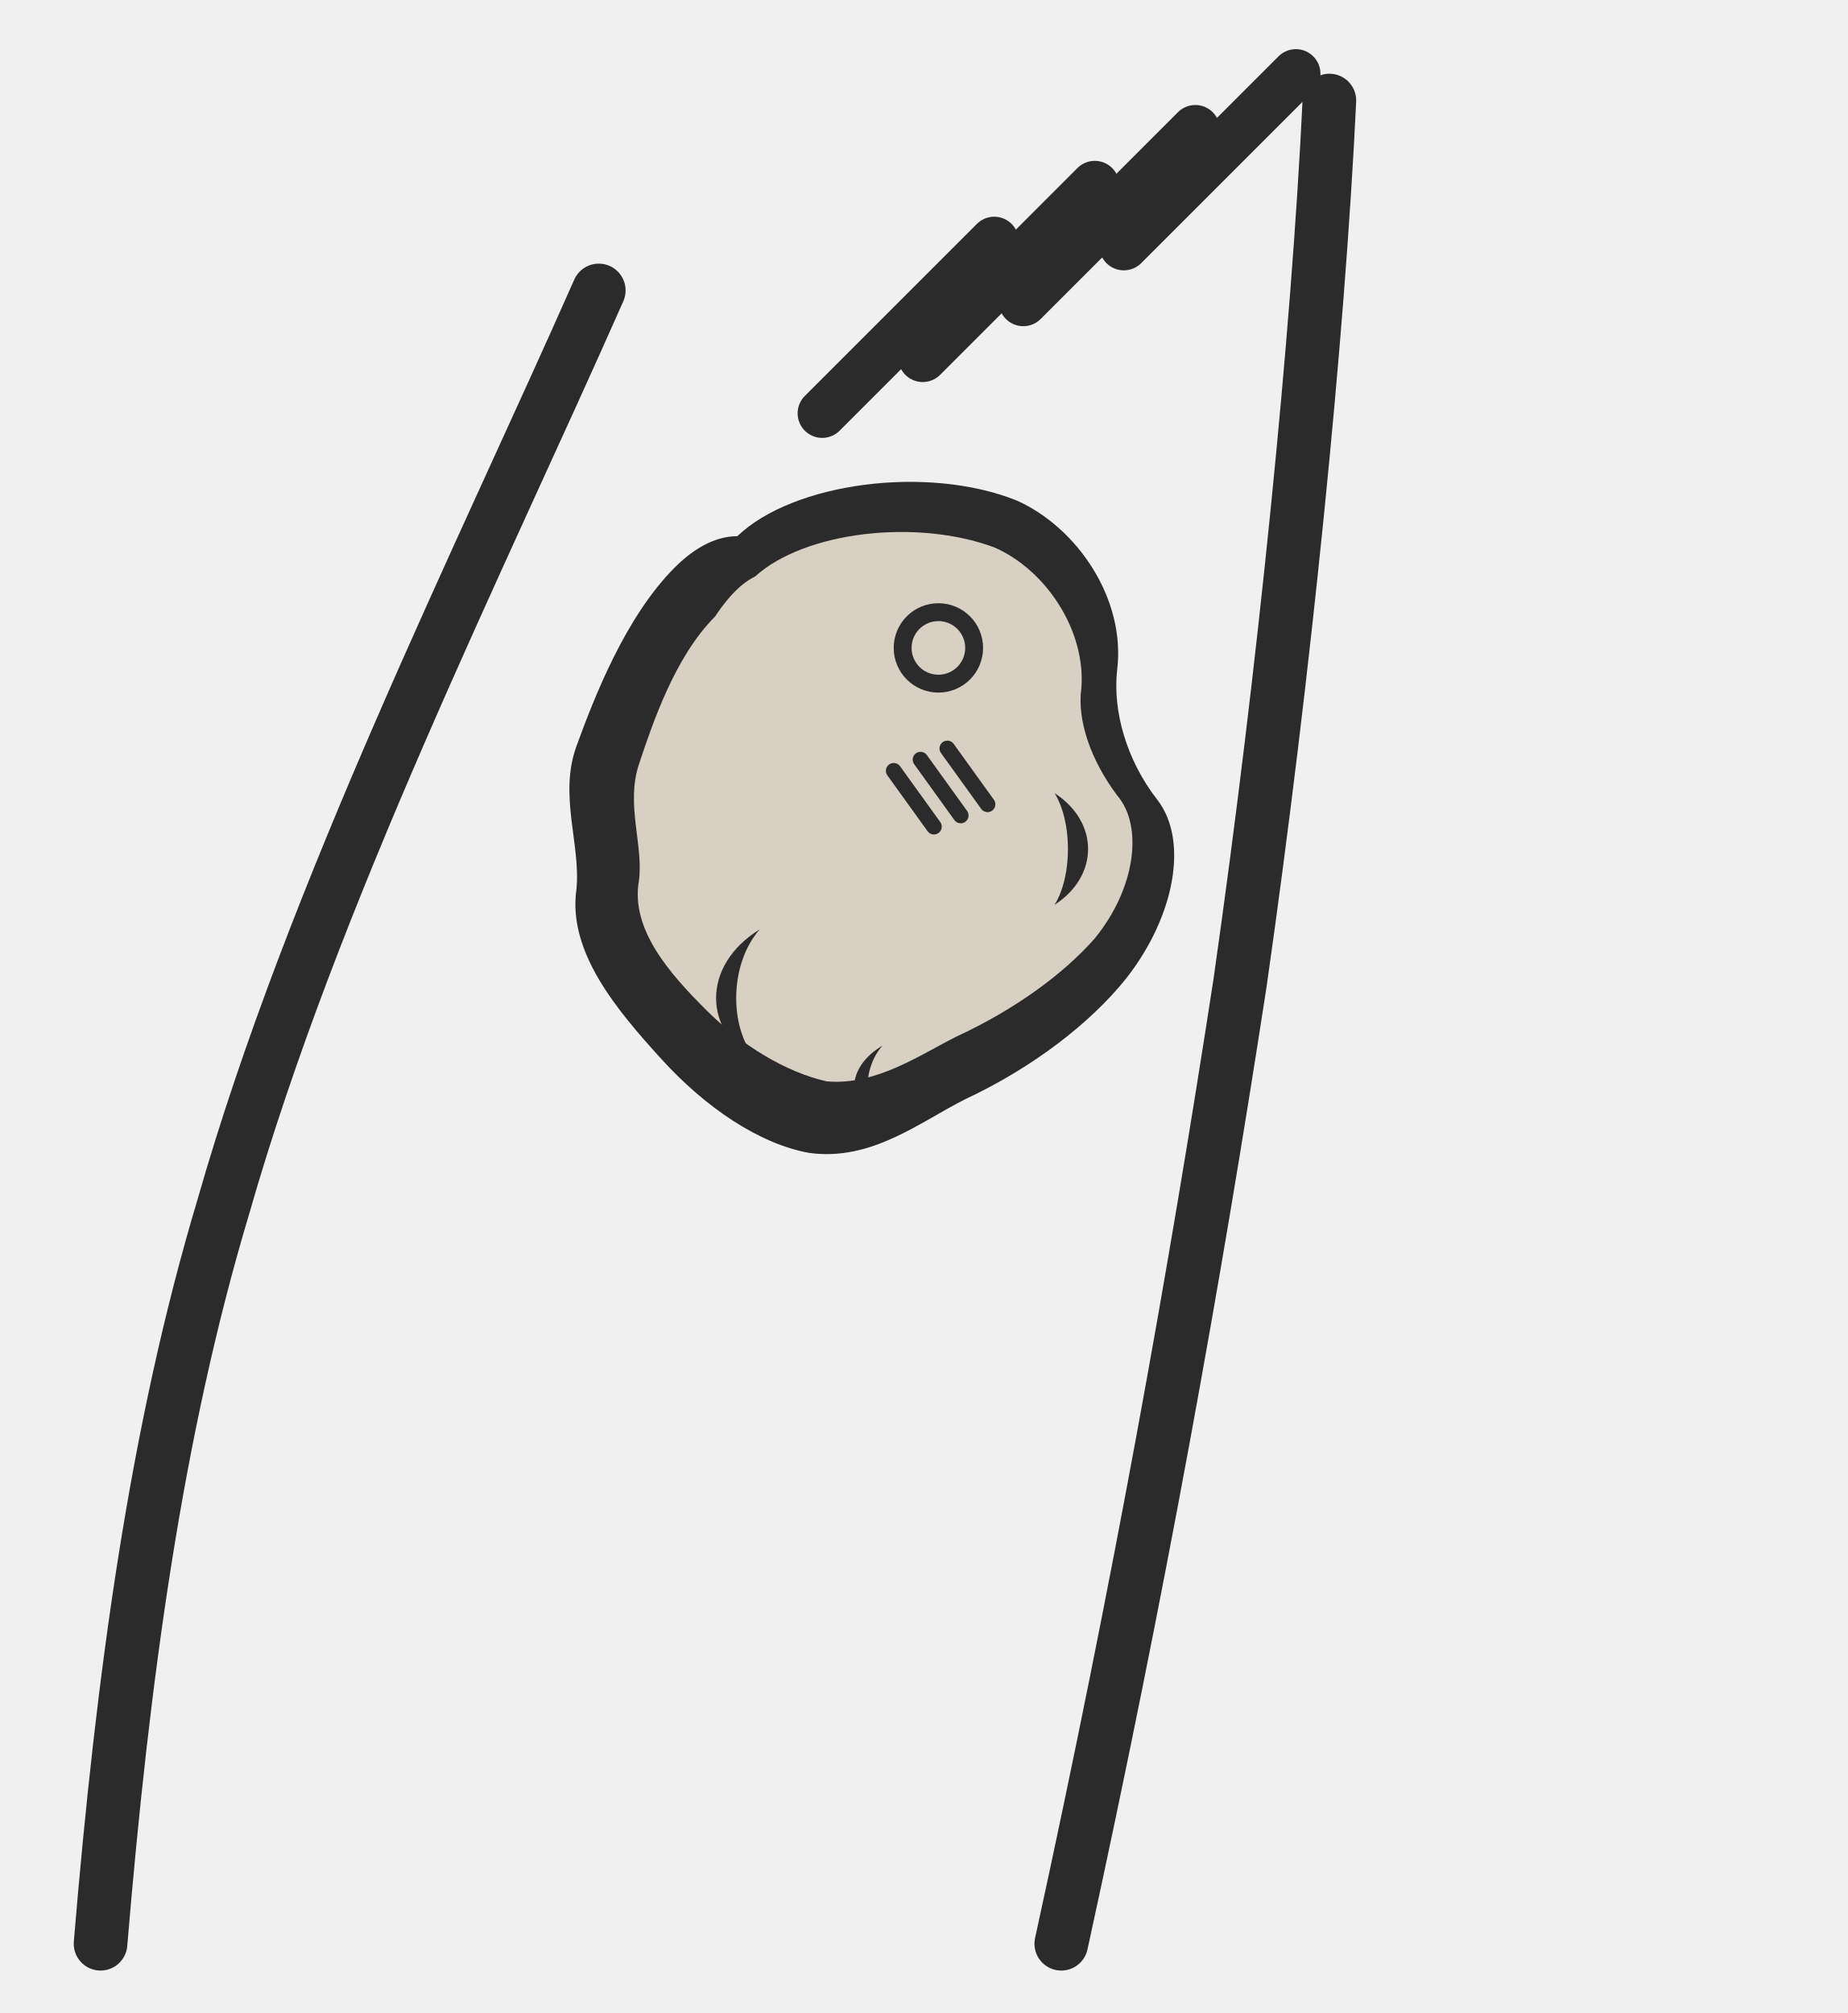
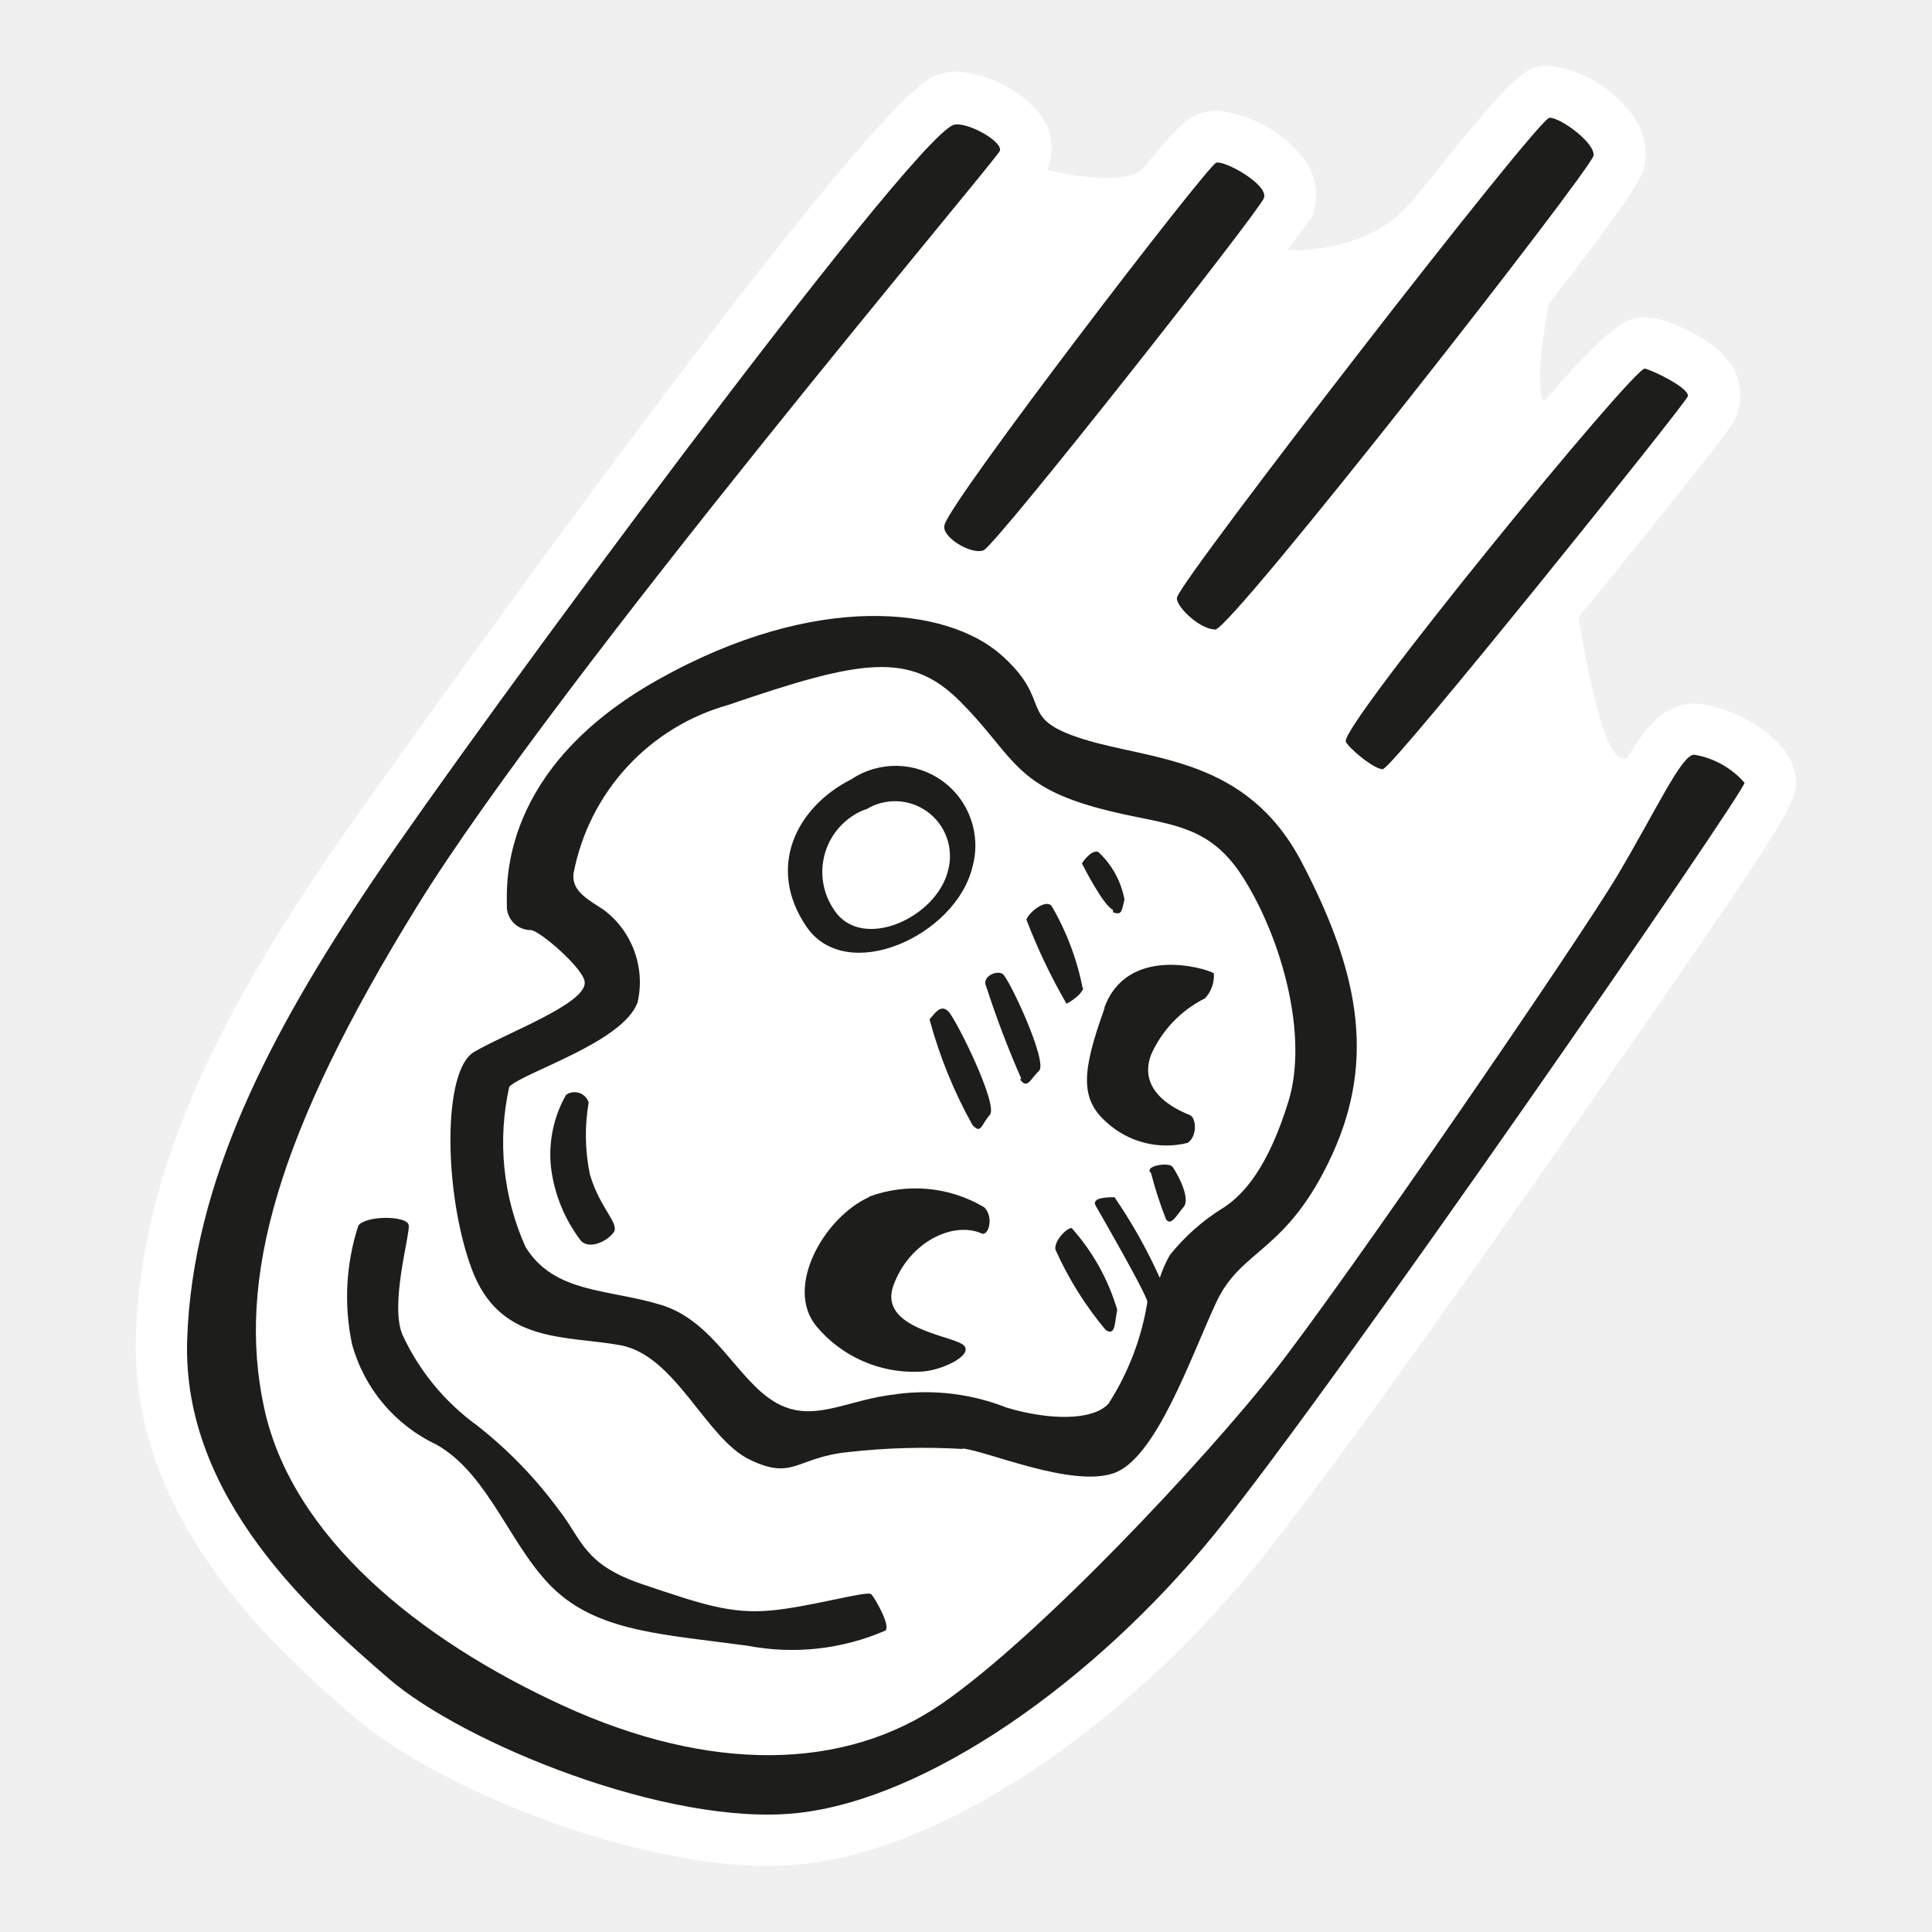
- <svg xmlns="http://www.w3.org/2000/svg" viewBox="0 0 827 901">
-   <path d="M 268 130 C 215 250, 140 400, 100 540 C 70 640, 55 750, 45 870" stroke="#2B2B2B" stroke-width="24" fill="none" stroke-linecap="round" />
-   <path d="M 595 45 C 590 150, 575 300, 555 440 C 535 570, 510 710, 475 870" stroke="#2B2B2B" stroke-width="24" fill="none" stroke-linecap="round" />
-   <line x1="368" y1="185" x2="445" y2="108" stroke="#2B2B2B" stroke-width="22" stroke-linecap="round" />
-   <line x1="413" y1="160" x2="490" y2="83" stroke="#2B2B2B" stroke-width="22" stroke-linecap="round" />
-   <line x1="458" y1="135" x2="535" y2="58" stroke="#2B2B2B" stroke-width="22" stroke-linecap="round" />
-   <line x1="503" y1="110" x2="580" y2="33" stroke="#2B2B2B" stroke-width="22" stroke-linecap="round" />
-   <path d="M 330 240            C 355 216, 415 208, 455 224            C 482 236, 504 268, 500 300            C 498 318, 504 340, 518 358            C 532 376, 526 410, 504 438            C 488 458, 462 478, 432 492            C 412 502, 390 520, 362 516            C 340 512, 316 496, 296 474            C 276 452, 254 426, 258 398            C 260 378, 250 356, 258 334            C 266 312, 280 276, 302 254            C 314 242, 324 240, 330 240 Z" fill="#2B2B2B" />
-   <path d="M 338 258            C 360 238, 410 232, 445 245            C 468 255, 486 282, 484 308            C 482 322, 488 340, 500 356            C 512 370, 508 398, 490 420            C 476 436, 454 452, 428 464            C 412 472, 392 486, 370 484            C 352 480, 332 468, 316 452            C 300 436, 282 416, 286 394            C 288 378, 280 360, 286 342            C 292 324, 302 294, 320 276            C 328 264, 334 260, 338 258 Z" fill="#D9D0C4" />
-   <circle cx="420" cy="290" r="16" fill="#D9D0C4" stroke="#2B2B2B" stroke-width="8" />
-   <line x1="400" y1="345" x2="418" y2="370" stroke="#2B2B2B" stroke-width="7" stroke-linecap="round" />
-   <line x1="412" y1="340" x2="430" y2="365" stroke="#2B2B2B" stroke-width="7" stroke-linecap="round" />
-   <line x1="424" y1="335" x2="442" y2="360" stroke="#2B2B2B" stroke-width="7" stroke-linecap="round" />
-   <path d="M 472 355 C 492 368, 492 392, 472 405 C 480 392, 480 368, 472 355 Z" fill="#2B2B2B" />
-   <path d="M 340 416 C 314 432, 314 462, 340 476 C 326 462, 326 432, 340 416 Z" fill="#2B2B2B" />
-   <path d="M 395 468 C 378 478, 378 496, 395 504 C 386 496, 386 478, 395 468 Z" fill="#2B2B2B" />
+ <svg xmlns="http://www.w3.org/2000/svg" id="Layer_1" data-name="Layer 1" width="64" height="64" viewBox="0 0 64 64">
+   <defs>
+     <style>.cls-1{fill:#fff;}.cls-2{fill:#1d1d1b;}</style>
+   </defs>
+   <g id="falling-asteroid">
+     <path class="cls-1" d="M59.47,25.65c-.24-1.43-2.44-2.34-3.31-2.34H56c-.89.09-1.41.67-2.09,1.78-.85.59-1.61-4.65-1.61-4.65,5-6.13,5.12-6.44,5.18-6.55a1.92,1.92,0,0,0,0-1.57c-.55-1.2-2.53-1.76-2.54-1.76a1.74,1.74,0,0,0-.42-.05c-.49,0-1,0-3.35,2.77-.37-.22,0-2.5.13-3.21,3.12-4,3.17-4.34,3.21-4.77a2.29,2.29,0,0,0-.68-1.79,4.07,4.07,0,0,0-2.47-1.33c-.83,0-1,0-4.61,4.53a.94.94,0,0,0-.1.08c-1.34,1.59-3.87,1.51-4,1.5.5-.68.81-1.1.82-1.12a2,2,0,0,0-.24-1.86,4.24,4.24,0,0,0-2.88-1.64,2.06,2.06,0,0,0-.52.07c-.4.12-.62.19-2,1.89-.81.6-3.14,0-3.14,0a1.85,1.85,0,0,0-.18-1.77,3.92,3.92,0,0,0-2.8-1.49,2,2,0,0,0-.74.14C28.38,3.56,11.12,28,11,28.19,7.69,33.06,4.65,38.38,4.5,44.35c-.15,6.14,4.85,10.46,7.25,12.54,2.69,2.32,9.1,4.92,13.67,4.92h0a11,11,0,0,0,1.17-.06c4.62-.49,10.5-4.37,15-9.87,2.46-3,8.07-11,10.36-14.29C59.62,26.58,59.61,26.51,59.47,25.65Z" />
+     <path class="cls-2" d="M56.12,25c-.42,0-1.25,1.83-2.54,4S44.5,42.52,42.21,45.43s-7.75,8.75-11,11-7.71,2.29-12.54.08-9-5.62-9.92-9.87S9.16,37.56,13.83,30,33,5.31,33.12,5,32,4,31.58,4.14c-1.5.58-15.79,19.92-19.21,25s-6,10-6.17,15.25,4.21,9.08,6.67,11.21,9.25,4.92,13.54,4.46,9.83-4.33,13.83-9.25S57.83,26.18,57.79,25.93A2.83,2.83,0,0,0,56.12,25Zm-10.29.46c.29,0,10-12.08,10.08-12.33s-1.08-.83-1.42-.92S44.44,24,44.58,24.56C44.62,24.73,45.54,25.52,45.83,25.48ZM32.58,18.23C33,18.06,41.71,7,41.87,6.56s-1.29-1.25-1.58-1.17-8.88,11.29-9,12C31.16,17.77,32.16,18.39,32.58,18.23Zm7.67,2.63c.54,0,12.5-15.29,12.54-15.71s-1.08-1.25-1.46-1.25S39.16,19.15,39,19.77C38.87,20,39.71,20.85,40.25,20.85ZM11.87,40.6a7.62,7.62,0,0,0-.21,3.92,5.19,5.19,0,0,0,2.79,3.33c1.79,1,2.5,3.54,4,4.88s3.63,1.42,6.33,1.79a7.79,7.79,0,0,0,4.54-.5c.21-.12-.33-1.08-.46-1.21s-2,.42-3.33.54-2.29-.21-4.25-.87S19.29,51,18.5,50a14.3,14.3,0,0,0-2.71-2.79,7.66,7.66,0,0,1-2.46-3c-.42-1,.25-3.29.21-3.62S12.11,40.26,11.87,40.6Zm20,7.38c.83.08,3.58,1.29,5,.83s2.58-3.87,3.42-5.67,2.33-1.62,3.83-4.87.83-6.21-1-9.71-5-3.37-7.25-4.08-.92-1.21-2.71-2.79-6.12-2.12-11.37.83-5,6.79-5,7.46a.79.79,0,0,0,.79.83c.29,0,1.82,1.33,1.79,1.75,0,.71-2.62,1.67-3.67,2.29s-1,4.67-.08,7.17,3.08,2.21,4.92,2.54,2.83,3.08,4.29,3.79,1.54-.08,3.29-.25A22.07,22.07,0,0,1,31.91,48Zm-2.21-1.79c-1.62.17-2.75,1-4,.25s-2-2.67-3.75-3.21-3.54-.37-4.5-1.92A8.45,8.45,0,0,1,16.87,36c.49-.49,3.75-1.46,4.25-2.79A3,3,0,0,0,20,30.14c-.5-.33-1.08-.62-1-1.21a7.19,7.19,0,0,1,5.13-5.58c4.38-1.5,6-1.79,7.67-.12s1.75,2.67,4.17,3.42,3.92.38,5.21,2.42,2.17,5.25,1.5,7.42S41.21,39.56,40.54,40a6.89,6.89,0,0,0-1.79,1.58,4.12,4.12,0,0,0-.33.75,17.21,17.21,0,0,0-1.5-2.67c-.21,0-.79,0-.62.29s1.63,2.83,1.71,3.17a8.82,8.82,0,0,1-1.29,3.38c-.54.58-2,.54-3.37.13A7.33,7.33,0,0,0,29.71,46.18ZM19.5,36.52a.49.49,0,0,0-.75-.25,4,4,0,0,0-.5,2.38,5,5,0,0,0,1,2.46c.29.29.88,0,1.08-.29s-.46-.79-.79-1.92A6.4,6.4,0,0,1,19.5,36.52Zm12.71-7.79a2.64,2.64,0,0,0-4-2.92c-1.83.92-2.83,2.92-1.5,4.88S31.66,31,32.21,28.73Zm-3.53-1.91a1.82,1.82,0,0,1,2.73,2c-.37,1.58-2.84,2.7-3.76,1.35A2.22,2.22,0,0,1,28.67,26.81Zm.12,12.83c-1.5.67-2.83,3-1.75,4.29a4.2,4.2,0,0,0,3.38,1.5c.71,0,1.83-.54,1.5-.87s-2.87-.54-2.33-2,2-2.12,2.92-1.71c.22.1.42-.54.08-.87A4.46,4.46,0,0,0,28.79,39.64Zm7.79-6.25c-.75,2.08-.83,3,.08,3.79a2.93,2.93,0,0,0,2.67.67c.33-.21.29-.83.08-.92s-1.79-.67-1.29-2a3.82,3.82,0,0,1,1.79-1.87,1.11,1.11,0,0,0,.29-.83C39.91,32.06,37.33,31.31,36.58,33.39Zm1.54,5.46a12.88,12.88,0,0,0,.5,1.54c.17.21.33-.12.58-.42s-.25-1.17-.37-1.33S37.89,38.62,38.12,38.85ZM35.5,40.68c-.17,0-.58.42-.54.71a11.36,11.36,0,0,0,1.67,2.67c.33.21.29-.25.38-.67A7.08,7.08,0,0,0,35.5,40.68Zm-4.71-6.92a15.41,15.41,0,0,0,1.42,3.5c.29.33.29,0,.58-.33s-1.12-3.17-1.37-3.42S31,33.53,30.79,33.77Zm3,2c.25.33.33,0,.63-.29s-1-3.08-1.21-3.21-.7.1-.54.42A32.5,32.5,0,0,0,33.83,35.73Zm2.08-3A8.76,8.76,0,0,0,34.83,30c-.21-.21-.73.21-.83.46a19.34,19.34,0,0,0,1.33,2.79S35.83,33,35.91,32.68Zm1-2.54c.33.13.29-.12.38-.42a2.85,2.85,0,0,0-.87-1.58c-.25-.08-.54.38-.54.38S36.54,30,36.87,30.14Z" />
+   </g>
</svg>
